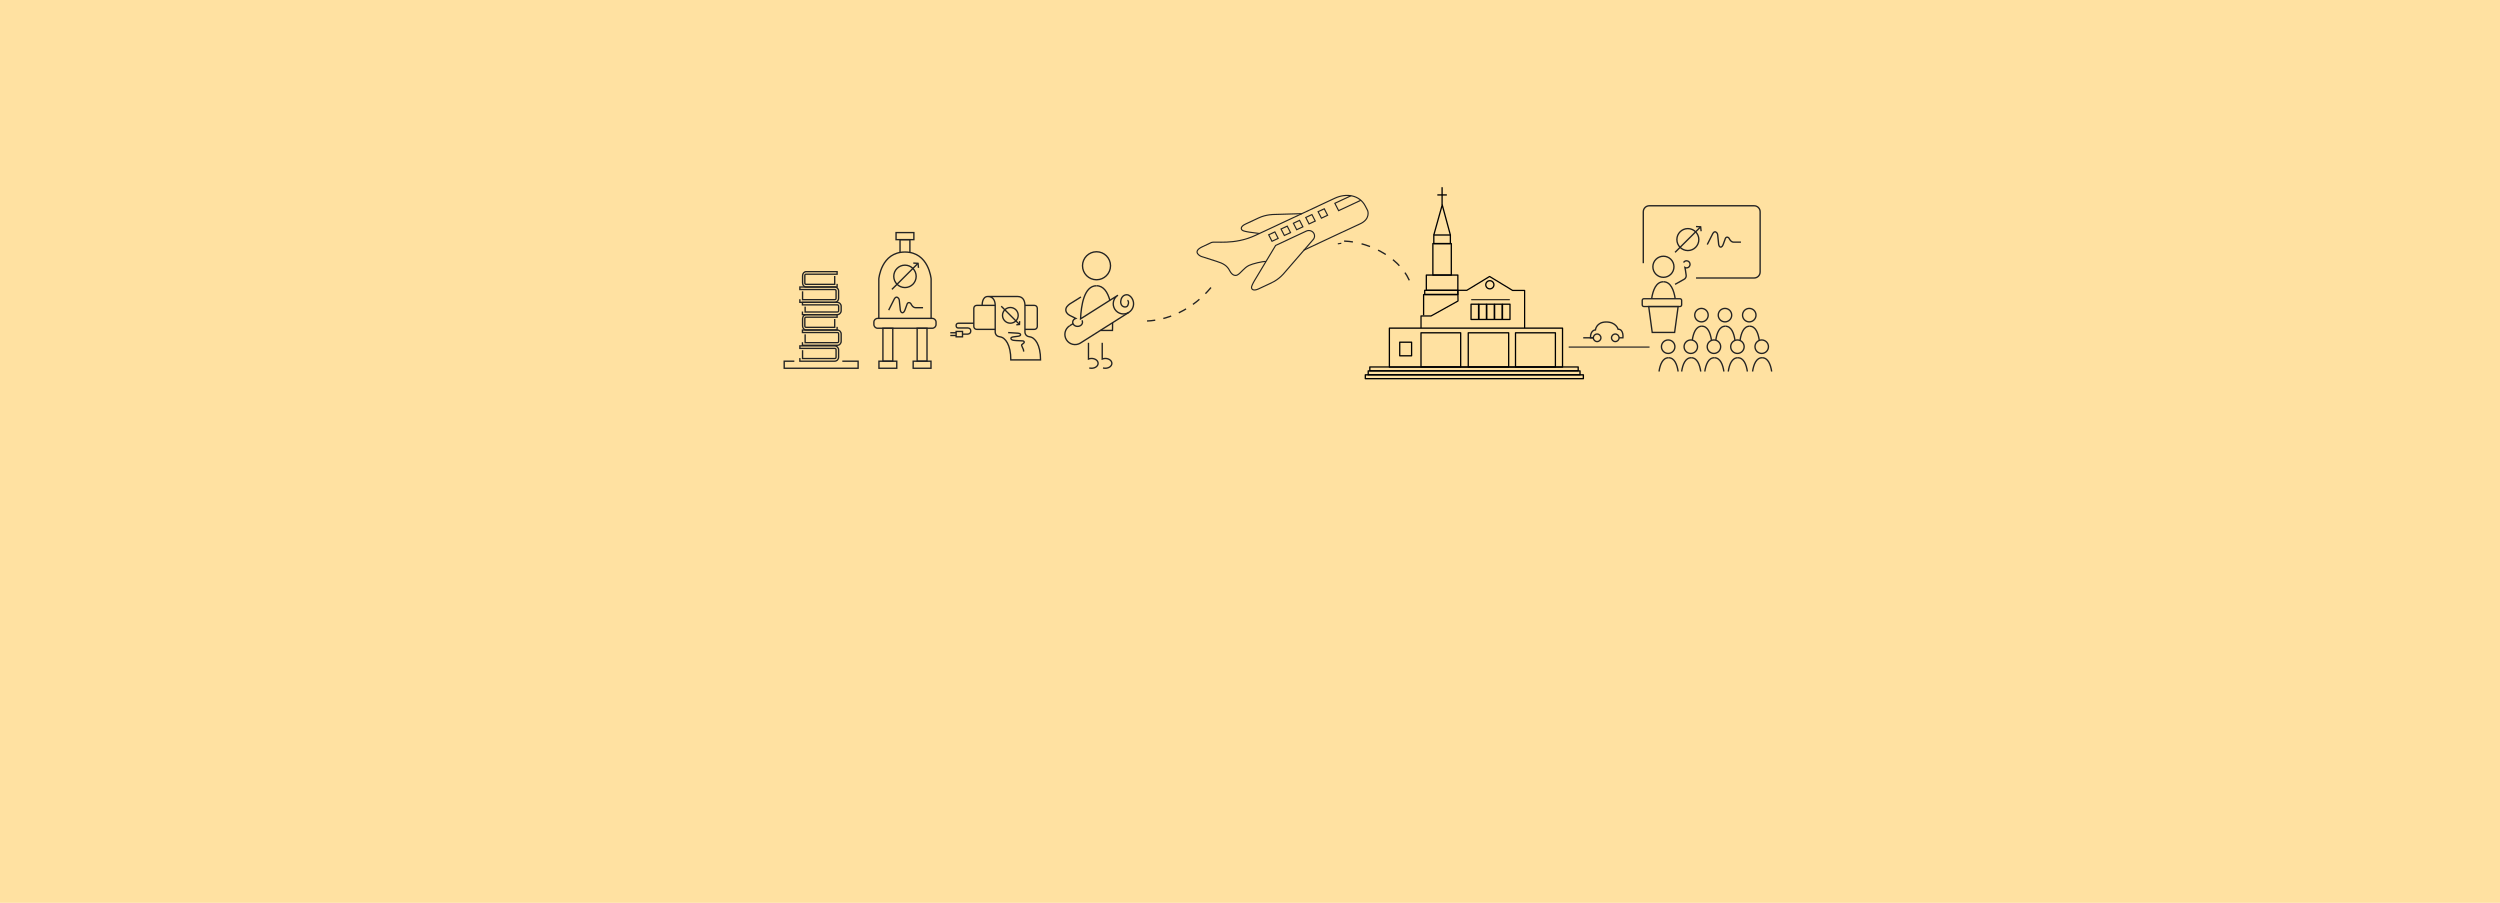
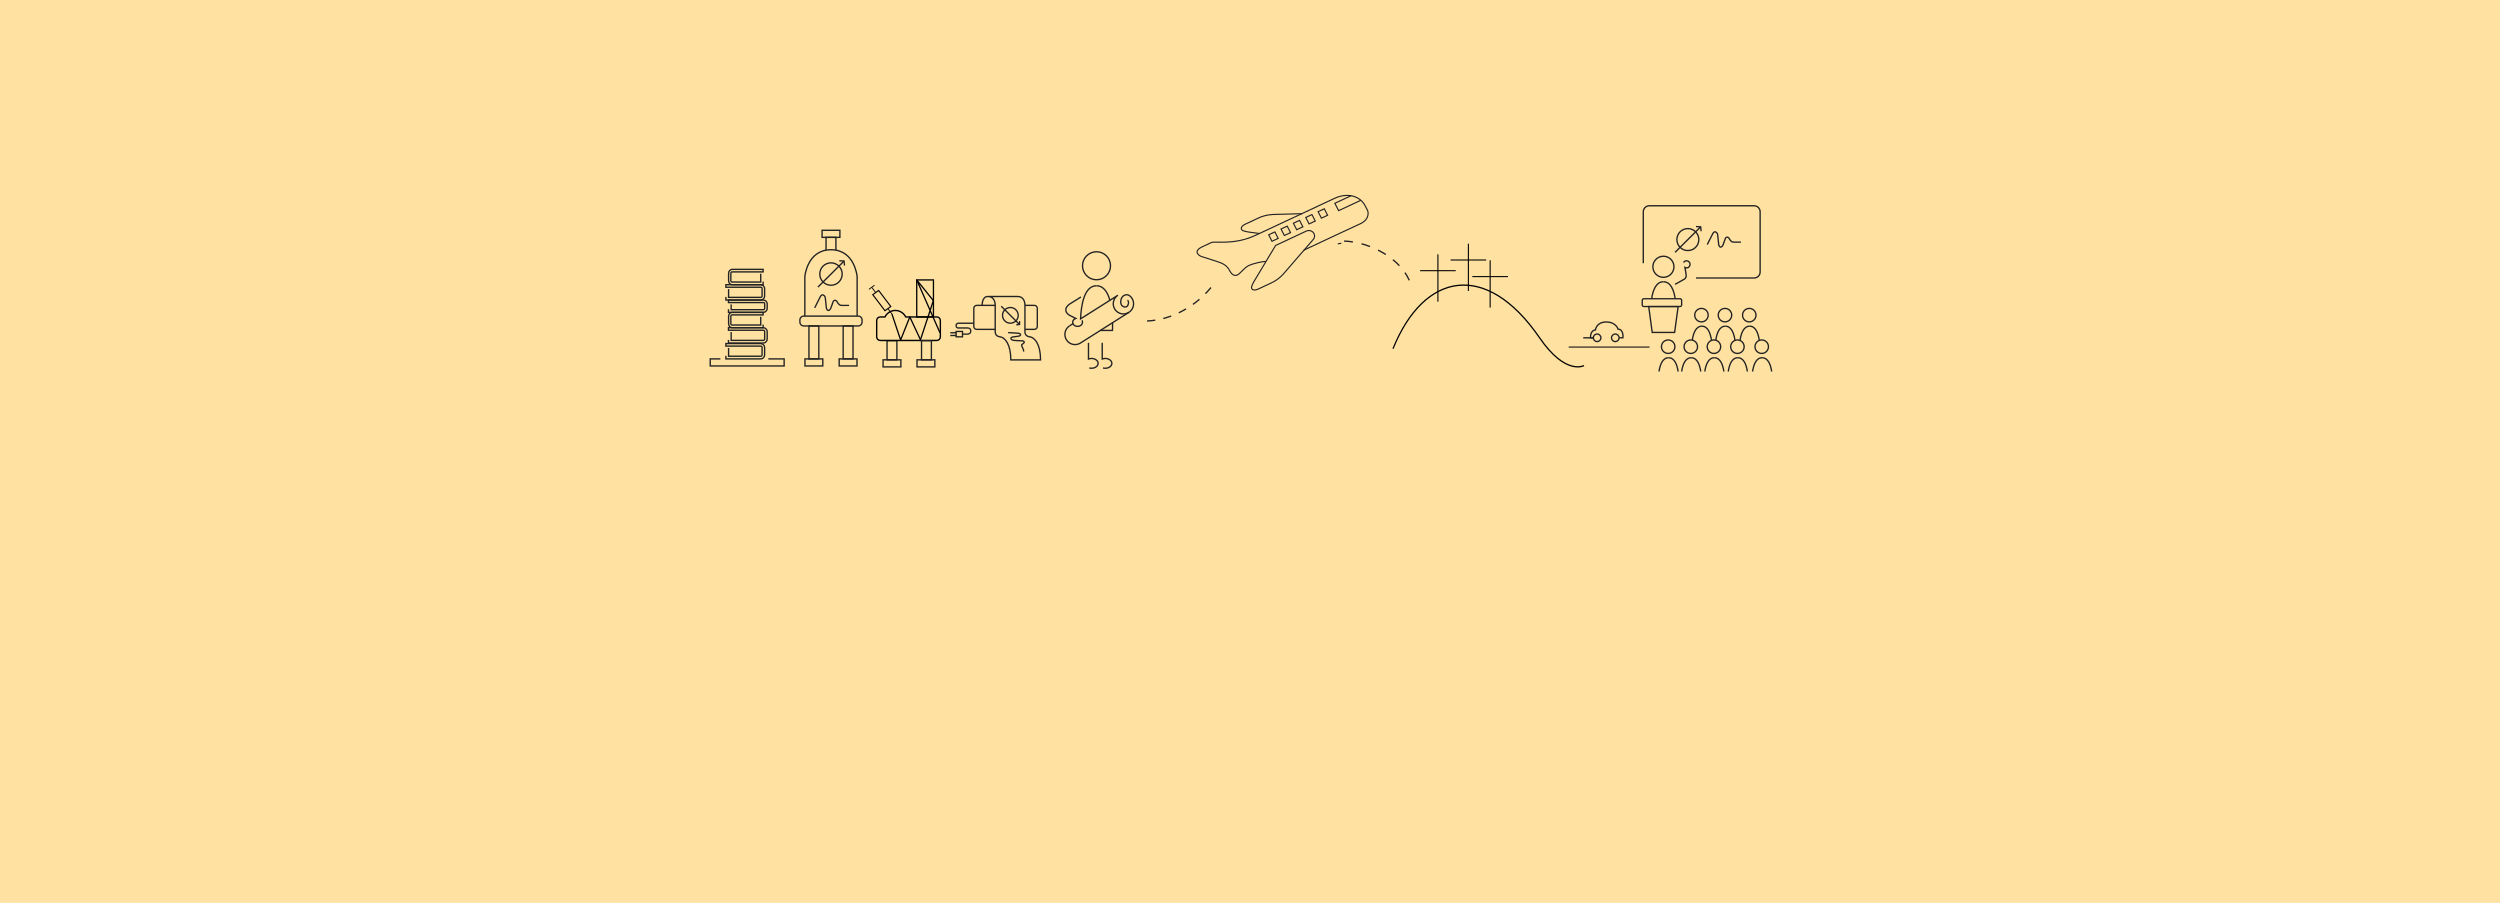
<svg xmlns="http://www.w3.org/2000/svg" width="383.47mm" height="138.485mm" viewBox="0 0 383.47 138.485" version="1.1" id="svg4487">
  <defs id="defs4481" />
  <g id="layer1" transform="translate(429.0203,5.787821)">
    <path id="path4074" style="fill:#ffc341;fill-opacity:0.49;fill-rule:nonzero;stroke:none;stroke-width:0.432" d="M -429.02,132.698 H -45.55 V -5.788 H -429.02 Z" />
-     <path d="m -286.022,44.561 h -8.376 c -0.319,0 -0.58,-0.261 -0.58,-0.58 v -0.353 c 0,-0.319 0.261,-0.58 0.58,-0.58 h 8.376 c 0.319,0 0.58,0.261 0.58,0.58 v 0.353 c 0,0.319 -0.261,0.58 -0.58,0.58 z" style="fill:none;stroke:#232323;stroke-width:0.211;stroke-linecap:butt;stroke-linejoin:miter;stroke-miterlimit:10;stroke-dasharray:none;stroke-opacity:1" id="path4076" />
-     <path d="m -294.221,43.048 v -6.051 c 0,0 0.344,-4.126 4.011,-4.126" style="fill:none;stroke:#232323;stroke-width:0.211;stroke-linecap:butt;stroke-linejoin:miter;stroke-miterlimit:10;stroke-dasharray:none;stroke-opacity:1" id="path4078" />
-     <path d="m -286.198,43.048 v -6.051 c 0,0 -0.344,-4.126 -4.011,-4.126" style="fill:none;stroke:#232323;stroke-width:0.211;stroke-linecap:butt;stroke-linejoin:miter;stroke-miterlimit:10;stroke-dasharray:none;stroke-opacity:1" id="path4080" />
-     <path d="m -288.49,36.601 c 0,0.949 -0.77,1.719 -1.719,1.719 -0.949,0 -1.719,-0.77 -1.719,-1.719 0,-0.949 0.77,-1.719 1.719,-1.719 0.949,0 1.719,0.77 1.719,1.719 z" style="fill:none;stroke:#232323;stroke-width:0.211;stroke-linecap:butt;stroke-linejoin:miter;stroke-miterlimit:10;stroke-dasharray:none;stroke-opacity:1" id="path4082" />
-     <path d="m -288.207,34.604 -4.004,3.994" style="fill:none;stroke:#232323;stroke-width:0.211;stroke-linecap:butt;stroke-linejoin:miter;stroke-miterlimit:10;stroke-dasharray:none;stroke-opacity:1" id="path4084" />
-     <path d="m -292.708,41.785 0.86,-1.708 c 0,0 0.206,-0.401 0.481,-0.252 0.275,0.149 0.287,0.436 0.287,0.436 l 0.16,1.524 c 0,0 0.046,0.332 0.264,0.39 0.218,0.057 0.367,-0.195 0.458,-0.447 l 0.332,-0.917 c 0,0 0.103,-0.218 0.309,-0.183 0.206,0.034 0.298,0.241 0.298,0.241 0,0 0.241,0.539 0.665,0.539 h 1.158" style="fill:none;stroke:#232323;stroke-width:0.211;stroke-linecap:butt;stroke-linejoin:miter;stroke-miterlimit:10;stroke-dasharray:none;stroke-opacity:1" id="path4086" />
-     <path id="path4088" style="fill:none;stroke:#232323;stroke-width:0.211;stroke-linecap:butt;stroke-linejoin:miter;stroke-miterlimit:10;stroke-dasharray:none;stroke-opacity:1" d="m -292.078,49.615 h -1.513 V 44.561 h 1.513 z" />
-     <path id="path4090" style="fill:none;stroke:#232323;stroke-width:0.211;stroke-linecap:butt;stroke-linejoin:miter;stroke-miterlimit:10;stroke-dasharray:none;stroke-opacity:1" d="m -286.829,49.615 h -1.513 V 44.561 h 1.513 z" />
-     <path id="path4092" style="fill:none;stroke:#232323;stroke-width:0.211;stroke-linecap:butt;stroke-linejoin:miter;stroke-miterlimit:10;stroke-dasharray:none;stroke-opacity:1" d="m -291.467,50.698 h -2.733 v -1.083 h 2.733 z" />
-     <path id="path4094" style="fill:none;stroke:#232323;stroke-width:0.211;stroke-linecap:butt;stroke-linejoin:miter;stroke-miterlimit:10;stroke-dasharray:none;stroke-opacity:1" d="m -286.218,50.698 h -2.733 v -1.083 h 2.733 z" />
-     <path id="path4096" style="fill:none;stroke:#232323;stroke-width:0.211;stroke-linecap:butt;stroke-linejoin:miter;stroke-miterlimit:10;stroke-dasharray:none;stroke-opacity:1" d="m -288.843,30.971 h -2.733 v -1.083 h 2.733 z" />
-     <path d="m -290.966,32.935 v -1.964 h 1.513 v 1.978" style="fill:none;stroke:#232323;stroke-width:0.211;stroke-linecap:butt;stroke-linejoin:miter;stroke-miterlimit:10;stroke-dasharray:none;stroke-opacity:1" id="path4098" />
-     <path d="m -288.933,34.564 0.725,0.04 0.074,0.691" style="fill:none;stroke:#232323;stroke-width:0.211;stroke-linecap:butt;stroke-linejoin:miter;stroke-miterlimit:10;stroke-dasharray:none;stroke-opacity:1" id="path4100" />
+     <path d="m -297.369,44.209 h -8.376 c -0.319,0 -0.58,-0.261 -0.58,-0.58 v -0.353 c 0,-0.319 0.261,-0.58 0.58,-0.58 h 8.376 c 0.319,0 0.58,0.261 0.58,0.58 v 0.353 c 0,0.319 -0.261,0.58 -0.58,0.58 z" style="fill:none;stroke:#232323;stroke-width:0.211;stroke-linecap:butt;stroke-linejoin:miter;stroke-miterlimit:10;stroke-dasharray:none;stroke-opacity:1" id="path4076" />
+     <path d="m -305.568,42.696 v -6.051 c 0,0 0.344,-4.126 4.011,-4.126" style="fill:none;stroke:#232323;stroke-width:0.211;stroke-linecap:butt;stroke-linejoin:miter;stroke-miterlimit:10;stroke-dasharray:none;stroke-opacity:1" id="path4078" />
+     <path d="m -297.546,42.696 v -6.051 c 0,0 -0.344,-4.126 -4.011,-4.126" style="fill:none;stroke:#232323;stroke-width:0.211;stroke-linecap:butt;stroke-linejoin:miter;stroke-miterlimit:10;stroke-dasharray:none;stroke-opacity:1" id="path4080" />
+     <path d="m -299.838,36.249 c 0,0.949 -0.77,1.719 -1.719,1.719 -0.949,0 -1.719,-0.77 -1.719,-1.719 0,-0.949 0.77,-1.719 1.719,-1.719 0.949,0 1.719,0.77 1.719,1.719 z" style="fill:none;stroke:#232323;stroke-width:0.211;stroke-linecap:butt;stroke-linejoin:miter;stroke-miterlimit:10;stroke-dasharray:none;stroke-opacity:1" id="path4082" />
+     <path d="m -299.555,34.252 -4.004,3.994" style="fill:none;stroke:#232323;stroke-width:0.211;stroke-linecap:butt;stroke-linejoin:miter;stroke-miterlimit:10;stroke-dasharray:none;stroke-opacity:1" id="path4084" />
+     <path d="m -304.056,41.433 0.86,-1.708 c 0,0 0.206,-0.401 0.481,-0.252 0.275,0.149 0.287,0.436 0.287,0.436 l 0.16,1.524 c 0,0 0.046,0.332 0.264,0.39 0.218,0.057 0.367,-0.195 0.458,-0.447 l 0.332,-0.917 c 0,0 0.103,-0.218 0.309,-0.183 0.206,0.034 0.298,0.241 0.298,0.241 0,0 0.241,0.539 0.665,0.539 h 1.158" style="fill:none;stroke:#232323;stroke-width:0.211;stroke-linecap:butt;stroke-linejoin:miter;stroke-miterlimit:10;stroke-dasharray:none;stroke-opacity:1" id="path4086" />
+     <path id="path4088" style="fill:none;stroke:#232323;stroke-width:0.211;stroke-linecap:butt;stroke-linejoin:miter;stroke-miterlimit:10;stroke-dasharray:none;stroke-opacity:1" d="m -303.425,49.263 h -1.513 v -5.054 h 1.513 z" />
+     <path id="path4090" style="fill:none;stroke:#232323;stroke-width:0.211;stroke-linecap:butt;stroke-linejoin:miter;stroke-miterlimit:10;stroke-dasharray:none;stroke-opacity:1" d="m -298.176,49.263 h -1.513 v -5.054 h 1.513 z" />
+     <path id="path4092" style="fill:none;stroke:#232323;stroke-width:0.211;stroke-linecap:butt;stroke-linejoin:miter;stroke-miterlimit:10;stroke-dasharray:none;stroke-opacity:1" d="m -302.815,50.346 h -2.733 v -1.083 h 2.733 z" />
+     <path id="path4094" style="fill:none;stroke:#232323;stroke-width:0.211;stroke-linecap:butt;stroke-linejoin:miter;stroke-miterlimit:10;stroke-dasharray:none;stroke-opacity:1" d="m -297.566,50.346 h -2.733 v -1.083 h 2.733 z" />
+     <path id="path4096" style="fill:none;stroke:#232323;stroke-width:0.211;stroke-linecap:butt;stroke-linejoin:miter;stroke-miterlimit:10;stroke-dasharray:none;stroke-opacity:1" d="m -300.19,30.619 h -2.733 v -1.083 h 2.733 z" />
+     <path d="m -302.314,32.583 v -1.964 h 1.513 v 1.978" style="fill:none;stroke:#232323;stroke-width:0.211;stroke-linecap:butt;stroke-linejoin:miter;stroke-miterlimit:10;stroke-dasharray:none;stroke-opacity:1" id="path4098" />
+     <path d="m -300.28,34.212 0.725,0.04 0.074,0.691" style="fill:none;stroke:#232323;stroke-width:0.211;stroke-linecap:butt;stroke-linejoin:miter;stroke-miterlimit:10;stroke-dasharray:none;stroke-opacity:1" id="path4100" />
    <path d="m -276.366,44.734 h -2.839 c -0.245,0 -0.444,-0.199 -0.444,-0.444 V 41.499 c 0,-0.245 0.199,-0.444 0.444,-0.444 h 2.839" style="fill:none;stroke:#232323;stroke-width:0.211;stroke-linecap:butt;stroke-linejoin:miter;stroke-miterlimit:10;stroke-dasharray:none;stroke-opacity:1" id="path4102" />
    <path d="m -271.805,41.054 h 1.45 c 0.245,0 0.444,0.199 0.444,0.444 v 2.791 c 0,0.245 -0.199,0.444 -0.444,0.444 h -1.45" style="fill:none;stroke:#232323;stroke-width:0.211;stroke-linecap:butt;stroke-linejoin:miter;stroke-miterlimit:10;stroke-dasharray:none;stroke-opacity:1" id="path4104" />
    <path d="m -279.649,43.793 h -2.368 c 0,0 -0.344,0 -0.344,0.346 0,0.421 0.344,0.381 0.344,0.381 h 1.401 c 0,0 0.5,-0.04 0.5,0.467 0,0.476 -0.5,0.476 -0.5,0.476 h -0.767" style="fill:none;stroke:#232323;stroke-width:0.211;stroke-linecap:butt;stroke-linejoin:miter;stroke-miterlimit:10;stroke-dasharray:none;stroke-opacity:1" id="path4106" />
    <path id="path4108" style="fill:none;stroke:#232323;stroke-width:0.211;stroke-linecap:butt;stroke-linejoin:miter;stroke-miterlimit:10;stroke-dasharray:none;stroke-opacity:1" d="m -281.383,45.876 h -0.978 V 45.051 h 0.978 z" />
    <path d="m -282.361,45.253 h -0.896" style="fill:none;stroke:#232323;stroke-width:0.211;stroke-linecap:butt;stroke-linejoin:miter;stroke-miterlimit:10;stroke-dasharray:none;stroke-opacity:1" id="path4110" />
    <path d="m -282.361,45.674 h -0.896" style="fill:none;stroke:#232323;stroke-width:0.211;stroke-linecap:butt;stroke-linejoin:miter;stroke-miterlimit:10;stroke-dasharray:none;stroke-opacity:1" id="path4112" />
    <path d="m -277.492,39.691 h 4.56 c 0.936,0 1.126,0.825 1.126,1.364 v 3.997 c 0,0 -0.079,0.73 0.729,0.825 0.809,0.095 1.665,1.205 1.665,3.537 h -4.561 c 0,-2.331 -0.856,-3.442 -1.665,-3.537 -0.809,-0.095 -0.73,-0.825 -0.73,-0.825 v -3.997 c 0,-0.539 -0.19,-1.364 -1.126,-1.364 -0.936,0 -0.872,1.364 -0.872,1.364" style="fill:none;stroke:#232323;stroke-width:0.211;stroke-linecap:butt;stroke-linejoin:miter;stroke-miterlimit:10;stroke-dasharray:none;stroke-opacity:1" id="path4114" />
    <path d="m -274.044,43.785 c -0.664,0 -1.203,-0.539 -1.203,-1.203 0,-0.664 0.539,-1.203 1.203,-1.203 0.664,0 1.203,0.539 1.203,1.203 0,0.664 -0.539,1.203 -1.203,1.203 z" style="fill:none;stroke:#232323;stroke-width:0.211;stroke-linecap:butt;stroke-linejoin:miter;stroke-miterlimit:10;stroke-dasharray:none;stroke-opacity:1" id="path4116" />
    <path d="m -272.647,43.983 -2.795,-2.802" style="fill:none;stroke:#232323;stroke-width:0.211;stroke-linecap:butt;stroke-linejoin:miter;stroke-miterlimit:10;stroke-dasharray:none;stroke-opacity:1" id="path4118" />
    <path d="m -272.619,43.476 -0.028,0.507 -0.483,0.052" style="fill:none;stroke:#232323;stroke-width:0.211;stroke-linecap:butt;stroke-linejoin:miter;stroke-miterlimit:10;stroke-dasharray:none;stroke-opacity:1" id="path4120" />
    <path d="m -274.384,45.226 1.509,0.095 c 0,0 0.355,0.016 0.394,0.198 0.04,0.182 -0.214,0.246 -0.361,0.27 l -0.781,0.103 c 0,0 -0.52,0.069 -0.266,0.381 0.123,0.151 0.527,0.159 0.686,0.174 0.159,0.016 1.102,0.056 1.102,0.056 0,0 0.341,0.103 0.103,0.341 -0.238,0.238 -0.436,0.182 -0.238,0.555 0.198,0.373 0.23,0.515 0.23,0.746" style="fill:none;stroke:#232323;stroke-width:0.211;stroke-linecap:butt;stroke-linejoin:miter;stroke-miterlimit:10;stroke-dasharray:none;stroke-opacity:1" id="path4122" />
    <path d="m -258.68,34.976 c 0,1.187 -0.962,2.148 -2.148,2.148 -1.187,0 -2.148,-0.962 -2.148,-2.148 0,-1.187 0.962,-2.148 2.148,-2.148 1.187,0 2.148,0.962 2.148,2.148 z" style="fill:none;stroke:#232323;stroke-width:0.211;stroke-linecap:butt;stroke-linejoin:miter;stroke-miterlimit:10;stroke-dasharray:none;stroke-opacity:1" id="path4124" />
    <path d="m -256.091,40.279 c 0.173,0.061 0.267,0.379 0.05,0.804 -0.216,0.425 -1.169,0.255 -1.069,-0.681 0.1,-0.935 0.85,-1.086 1.198,-0.92 0.348,0.166 0.528,0.493 0.528,0.493 0.461,0.728 0.244,1.691 -0.484,2.152 -0.728,0.461 -1.692,0.244 -2.152,-0.484 -0.461,-0.728 -0.244,-1.692 0.484,-2.152 l -5.51,3.487 -0.231,0.147 c 0.089,-2.031 0.54,-5.081 2.448,-5.081" style="fill:none;stroke:#232323;stroke-width:0.211;stroke-linecap:butt;stroke-linejoin:miter;stroke-miterlimit:10;stroke-dasharray:none;stroke-opacity:1" id="path4126" />
    <path d="m -264.956,44.188 0.549,-0.347" style="fill:none;stroke:#232323;stroke-width:0.211;stroke-linecap:butt;stroke-linejoin:miter;stroke-miterlimit:10;stroke-dasharray:none;stroke-opacity:1" id="path4128" />
    <path d="m -264.955,44.19 c -0.728,0.461 -0.944,1.424 -0.484,2.152 0.461,0.728 1.424,0.944 2.152,0.484 l 7.419,-4.699" style="fill:none;stroke:#232323;stroke-width:0.211;stroke-linecap:butt;stroke-linejoin:miter;stroke-miterlimit:10;stroke-dasharray:none;stroke-opacity:1" id="path4130" />
    <path d="m -262.062,46.795 v 1.803 l -1.6e-4,0.684 c 0.141,-0.056 0.302,-0.088 0.473,-0.088 0.555,0 1.005,0.337 1.005,0.752 0,0.415 -0.45,0.752 -1.005,0.752 -0.124,0 -0.242,-0.017 -0.351,-0.047" style="fill:none;stroke:#232323;stroke-width:0.211;stroke-linecap:butt;stroke-linejoin:miter;stroke-miterlimit:10;stroke-dasharray:none;stroke-opacity:1" id="path4132" />
    <path d="m -258.779,40.278 c -0.343,-1.235 -0.958,-2.234 -2.049,-2.234" style="fill:none;stroke:#232323;stroke-width:0.211;stroke-linecap:butt;stroke-linejoin:miter;stroke-miterlimit:10;stroke-dasharray:none;stroke-opacity:1" id="path4134" />
    <path d="m -260.241,44.897 h 1.859 c 0,0 0.029,-0.482 0.018,-1.19" style="fill:none;stroke:#232323;stroke-width:0.211;stroke-linecap:butt;stroke-linejoin:miter;stroke-miterlimit:10;stroke-dasharray:none;stroke-opacity:1" id="path4136" />
    <path d="m -263.212,39.762 -1.63,1.018 c 0,0 -0.587,0.344 -0.677,0.794 -0.09,0.449 0.18,0.794 0.584,1.018 l 0.856,0.426 0.065,0.032 c -0.275,0.095 -0.469,0.323 -0.469,0.589 0,0.352 0.337,0.636 0.752,0.636 0.416,0 0.752,-0.285 0.752,-0.636 0,-0.106 -0.03,-0.205 -0.084,-0.293" style="fill:none;stroke:#232323;stroke-width:0.211;stroke-linecap:butt;stroke-linejoin:miter;stroke-miterlimit:10;stroke-dasharray:none;stroke-opacity:1" id="path4138" />
    <path d="m -234.834,34.323 c -0.536,-0.034 -2.05,0.343 -2.585,0.593 -0.789,0.369 -1.273,1.192 -1.787,1.466 -0.3,0.16 -0.798,0.126 -1.196,-0.65 -0.398,-0.776 -0.972,-1.112 -2.032,-1.44 -1.06,-0.329 -2.339,-0.747 -2.339,-0.747 0,0 -1.554,-0.675 0.209,-1.499 0.905,-0.423 1.346,-0.629 1.346,-0.629 0.534,-0.25 3.474,0.436 6.769,-1.105 0,0 10.441,-4.883 12.158,-5.686 1.717,-0.803 3.795,-0.565 4.703,1.208 l 0.355,0.692 c 0,0 0.495,1.318 -1.264,2.069 -0.581,0.248 -4.427,2.07 -8.533,3.99" style="fill:none;stroke:#232323;stroke-width:0.177;stroke-linecap:butt;stroke-linejoin:miter;stroke-miterlimit:10;stroke-dasharray:none;stroke-opacity:1" id="path4140" />
    <path d="m -233.959,37.583 c 0,0 -1.81,0.846 -2.019,0.944 -0.82,0.384 -1.174,0.041 -1.051,-0.379 0.088,-0.301 0.414,-0.862 0.414,-0.862 l 3.26,-5.426 4.71,-2.203 c 0.434,-0.203 0.963,-0.03 1.175,0.385 0.144,0.281 0.107,0.604 -0.067,0.846 l -4.527,5.232 c 0,0 -0.721,0.914 -1.896,1.464 z" style="fill:none;stroke:#232323;stroke-width:0.177;stroke-linecap:butt;stroke-linejoin:miter;stroke-miterlimit:10;stroke-dasharray:none;stroke-opacity:1" id="path4142" />
    <path d="m -229.333,26.985 -4.26,0.124 c 0,0 -1.198,-0.017 -2.373,0.533 0,0 -1.81,0.846 -2.018,0.944 -0.821,0.384 -0.754,0.861 -0.331,1.025 0.303,0.118 0.967,0.216 0.967,0.216 l 1.504,0.201" style="fill:none;stroke:#232323;stroke-width:0.177;stroke-linecap:butt;stroke-linejoin:miter;stroke-miterlimit:10;stroke-dasharray:none;stroke-opacity:1" id="path4144" />
    <path d="m -221.757,24.22 -2.513,1.175 0.579,1.13 3.409,-1.594" style="fill:none;stroke:#232323;stroke-width:0.177;stroke-linecap:butt;stroke-linejoin:miter;stroke-miterlimit:10;stroke-dasharray:none;stroke-opacity:1" id="path4146" />
    <path d="m -226.331,27.675 0.948,-0.443 -0.509,-0.993 -0.948,0.443 z" style="fill:none;stroke:#232323;stroke-width:0.177;stroke-linecap:butt;stroke-linejoin:miter;stroke-miterlimit:10;stroke-dasharray:none;stroke-opacity:1" id="path4148" />
    <path d="m -228.226,28.561 0.948,-0.443 -0.509,-0.993 -0.947,0.443 z" style="fill:none;stroke:#232323;stroke-width:0.177;stroke-linecap:butt;stroke-linejoin:miter;stroke-miterlimit:10;stroke-dasharray:none;stroke-opacity:1" id="path4150" />
    <path d="m -230.121,29.448 0.948,-0.443 -0.509,-0.993 -0.947,0.443 z" style="fill:none;stroke:#232323;stroke-width:0.177;stroke-linecap:butt;stroke-linejoin:miter;stroke-miterlimit:10;stroke-dasharray:none;stroke-opacity:1" id="path4152" />
    <path d="m -232.016,30.334 0.948,-0.443 -0.509,-0.993 -0.947,0.443 z" style="fill:none;stroke:#232323;stroke-width:0.177;stroke-linecap:butt;stroke-linejoin:miter;stroke-miterlimit:10;stroke-dasharray:none;stroke-opacity:1" id="path4154" />
    <path d="m -233.911,31.22 0.948,-0.443 -0.509,-0.993 -0.947,0.443 z" style="fill:none;stroke:#232323;stroke-width:0.177;stroke-linecap:butt;stroke-linejoin:miter;stroke-miterlimit:10;stroke-dasharray:none;stroke-opacity:1" id="path4156" />
    <path d="m -176.96,34.58 v -7.883 c 0,-0.508 0.412,-0.921 0.921,-0.921 h 16.081 c 0.509,0 0.921,0.412 0.921,0.921 v 9.236 c 0,0.508 -0.412,0.921 -0.921,0.921 h -8.914" style="fill:none;stroke:#232323;stroke-width:0.211;stroke-linecap:butt;stroke-linejoin:miter;stroke-miterlimit:10;stroke-dasharray:none;stroke-opacity:1" id="path4158" />
    <path d="m -167.146,31.722 0.842,-1.673 c 0,0 0.202,-0.393 0.472,-0.247 0.27,0.146 0.281,0.427 0.281,0.427 l 0.157,1.494 c 0,0 0.045,0.326 0.258,0.382 0.213,0.056 0.359,-0.191 0.449,-0.438 l 0.326,-0.898 c 0,0 0.101,-0.213 0.303,-0.18 0.202,0.034 0.292,0.236 0.292,0.236 0,0 0.236,0.528 0.651,0.528 h 1.134" style="fill:none;stroke:#232323;stroke-width:0.211;stroke-linecap:butt;stroke-linejoin:miter;stroke-miterlimit:10;stroke-dasharray:none;stroke-opacity:1" id="path4160" />
    <path d="m -168.439,30.96 c 0,0.93 -0.754,1.684 -1.684,1.684 -0.93,0 -1.684,-0.754 -1.684,-1.684 0,-0.93 0.754,-1.684 1.684,-1.684 0.93,0 1.684,0.754 1.684,1.684 z" style="fill:none;stroke:#232323;stroke-width:0.211;stroke-linecap:butt;stroke-linejoin:miter;stroke-miterlimit:10;stroke-dasharray:none;stroke-opacity:1" id="path4162" />
    <path d="m -168.162,29.004 -3.924,3.914" style="fill:none;stroke:#232323;stroke-width:0.211;stroke-linecap:butt;stroke-linejoin:miter;stroke-miterlimit:10;stroke-dasharray:none;stroke-opacity:1" id="path4164" />
    <path d="m -168.873,28.964 0.711,0.039 0.073,0.677" style="fill:none;stroke:#232323;stroke-width:0.211;stroke-linecap:butt;stroke-linejoin:miter;stroke-miterlimit:10;stroke-dasharray:none;stroke-opacity:1" id="path4166" />
    <path d="m -172.255,35.132 c 0,0.893 -0.724,1.617 -1.617,1.617 -0.893,0 -1.617,-0.724 -1.617,-1.617 0,-0.893 0.724,-1.617 1.617,-1.617 0.893,0 1.617,0.724 1.617,1.617 z" style="fill:none;stroke:#232323;stroke-width:0.211;stroke-linecap:butt;stroke-linejoin:miter;stroke-miterlimit:10;stroke-dasharray:none;stroke-opacity:1" id="path4168" />
    <path d="m -172.064,40.034 c -0.2,-1.312 -0.682,-2.602 -1.808,-2.602" style="fill:none;stroke:#232323;stroke-width:0.211;stroke-linecap:butt;stroke-linejoin:miter;stroke-miterlimit:10;stroke-dasharray:none;stroke-opacity:1" id="path4170" />
    <path d="m -173.872,37.432 c -1.125,0 -1.608,1.29 -1.808,2.602" style="fill:none;stroke:#232323;stroke-width:0.211;stroke-linecap:butt;stroke-linejoin:miter;stroke-miterlimit:10;stroke-dasharray:none;stroke-opacity:1" id="path4172" />
    <path d="m -171.333,41.23 h -5.533 c -0.142,0 -0.257,-0.115 -0.257,-0.257 v -0.682 c 0,-0.142 0.115,-0.257 0.257,-0.257 h 5.533 c 0.142,0 0.257,0.115 0.257,0.257 v 0.682 c 0,0.142 -0.115,0.257 -0.257,0.257 z" style="fill:none;stroke:#232323;stroke-width:0.211;stroke-linecap:butt;stroke-linejoin:miter;stroke-miterlimit:10;stroke-dasharray:none;stroke-opacity:1" id="path4174" />
    <path d="m -172.154,45.205 h -3.436 l -0.539,-3.975 h 4.514 z" style="fill:none;stroke:#232323;stroke-width:0.211;stroke-linecap:butt;stroke-linejoin:miter;stroke-miterlimit:10;stroke-dasharray:none;stroke-opacity:1" id="path4176" />
    <path d="m -172.086,37.827 1.258,-0.702 c 0,0 0.493,-0.175 0.446,-0.683 -0.046,-0.507 -0.189,-1.199 -0.189,-1.199 0.075,0.04 0.16,0.063 0.25,0.063 0.296,0 0.536,-0.244 0.536,-0.546 0,-0.302 -0.24,-0.546 -0.536,-0.546 -0.196,0 -0.368,0.107 -0.461,0.267" style="fill:none;stroke:#232323;stroke-width:0.211;stroke-linecap:butt;stroke-linejoin:miter;stroke-miterlimit:10;stroke-dasharray:none;stroke-opacity:1" id="path4178" />
    <path d="m -172.109,47.391 c 0,0.571 -0.463,1.033 -1.033,1.033 -0.57,0 -1.033,-0.462 -1.033,-1.033 0,-0.571 0.463,-1.033 1.033,-1.033 0.571,0 1.033,0.463 1.033,1.033 z" style="fill:none;stroke:#232323;stroke-width:0.211;stroke-linecap:butt;stroke-linejoin:miter;stroke-miterlimit:10;stroke-dasharray:none;stroke-opacity:1" id="path4180" />
    <path d="m -171.615,51.198 c -0.162,-1.064 -0.553,-2.11 -1.466,-2.11" style="fill:none;stroke:#232323;stroke-width:0.211;stroke-linecap:butt;stroke-linejoin:miter;stroke-miterlimit:10;stroke-dasharray:none;stroke-opacity:1" id="path4182" />
    <path d="m -173.08,49.088 c -0.912,0 -1.304,1.046 -1.466,2.11" style="fill:none;stroke:#232323;stroke-width:0.211;stroke-linecap:butt;stroke-linejoin:miter;stroke-miterlimit:10;stroke-dasharray:none;stroke-opacity:1" id="path4184" />
    <path d="m -168.638,47.391 c 0,0.571 -0.463,1.033 -1.033,1.033 -0.57,0 -1.033,-0.462 -1.033,-1.033 0,-0.571 0.463,-1.033 1.033,-1.033 0.571,0 1.033,0.463 1.033,1.033 z" style="fill:none;stroke:#232323;stroke-width:0.211;stroke-linecap:butt;stroke-linejoin:miter;stroke-miterlimit:10;stroke-dasharray:none;stroke-opacity:1" id="path4186" />
    <path d="m -168.144,51.198 c -0.162,-1.064 -0.553,-2.11 -1.466,-2.11" style="fill:none;stroke:#232323;stroke-width:0.211;stroke-linecap:butt;stroke-linejoin:miter;stroke-miterlimit:10;stroke-dasharray:none;stroke-opacity:1" id="path4188" />
    <path d="m -169.61,49.088 c -0.912,0 -1.304,1.046 -1.466,2.11" style="fill:none;stroke:#232323;stroke-width:0.211;stroke-linecap:butt;stroke-linejoin:miter;stroke-miterlimit:10;stroke-dasharray:none;stroke-opacity:1" id="path4190" />
    <path d="m -165.09,47.391 c 0,0.571 -0.463,1.033 -1.033,1.033 -0.57,0 -1.033,-0.462 -1.033,-1.033 0,-0.571 0.463,-1.033 1.033,-1.033 0.571,0 1.033,0.463 1.033,1.033 z" style="fill:none;stroke:#232323;stroke-width:0.211;stroke-linecap:butt;stroke-linejoin:miter;stroke-miterlimit:10;stroke-dasharray:none;stroke-opacity:1" id="path4192" />
    <path d="m -164.596,51.198 c -0.162,-1.064 -0.553,-2.11 -1.466,-2.11" style="fill:none;stroke:#232323;stroke-width:0.211;stroke-linecap:butt;stroke-linejoin:miter;stroke-miterlimit:10;stroke-dasharray:none;stroke-opacity:1" id="path4194" />
    <path d="m -166.061,49.088 c -0.912,0 -1.304,1.046 -1.466,2.11" style="fill:none;stroke:#232323;stroke-width:0.211;stroke-linecap:butt;stroke-linejoin:miter;stroke-miterlimit:10;stroke-dasharray:none;stroke-opacity:1" id="path4196" />
    <path d="m -161.488,47.391 c 0,0.571 -0.463,1.033 -1.033,1.033 -0.57,0 -1.033,-0.462 -1.033,-1.033 0,-0.571 0.463,-1.033 1.033,-1.033 0.571,0 1.033,0.463 1.033,1.033 z" style="fill:none;stroke:#232323;stroke-width:0.211;stroke-linecap:butt;stroke-linejoin:miter;stroke-miterlimit:10;stroke-dasharray:none;stroke-opacity:1" id="path4198" />
    <path d="m -160.994,51.198 c -0.162,-1.064 -0.553,-2.11 -1.466,-2.11" style="fill:none;stroke:#232323;stroke-width:0.211;stroke-linecap:butt;stroke-linejoin:miter;stroke-miterlimit:10;stroke-dasharray:none;stroke-opacity:1" id="path4200" />
    <path d="m -162.46,49.088 c -0.912,0 -1.304,1.046 -1.466,2.11" style="fill:none;stroke:#232323;stroke-width:0.211;stroke-linecap:butt;stroke-linejoin:miter;stroke-miterlimit:10;stroke-dasharray:none;stroke-opacity:1" id="path4202" />
    <path d="m -167.003,42.551 c 0,0.57 -0.463,1.033 -1.033,1.033 -0.57,0 -1.033,-0.463 -1.033,-1.033 0,-0.571 0.463,-1.033 1.033,-1.033 0.571,0 1.033,0.462 1.033,1.033 z" style="fill:none;stroke:#232323;stroke-width:0.211;stroke-linecap:butt;stroke-linejoin:miter;stroke-miterlimit:10;stroke-dasharray:none;stroke-opacity:1" id="path4204" />
    <path d="m -166.508,46.358 c -0.162,-1.064 -0.553,-2.11 -1.466,-2.11" style="fill:none;stroke:#232323;stroke-width:0.211;stroke-linecap:butt;stroke-linejoin:miter;stroke-miterlimit:10;stroke-dasharray:none;stroke-opacity:1" id="path4206" />
    <path d="m -167.974,44.248 c -0.912,0 -1.304,1.046 -1.466,2.11" style="fill:none;stroke:#232323;stroke-width:0.211;stroke-linecap:butt;stroke-linejoin:miter;stroke-miterlimit:10;stroke-dasharray:none;stroke-opacity:1" id="path4208" />
    <path d="m -163.398,42.551 c 0,0.57 -0.463,1.033 -1.033,1.033 -0.57,0 -1.033,-0.463 -1.033,-1.033 0,-0.571 0.463,-1.033 1.033,-1.033 0.571,0 1.033,0.462 1.033,1.033 z" style="fill:none;stroke:#232323;stroke-width:0.211;stroke-linecap:butt;stroke-linejoin:miter;stroke-miterlimit:10;stroke-dasharray:none;stroke-opacity:1" id="path4210" />
    <path d="m -162.904,46.358 c -0.162,-1.064 -0.553,-2.11 -1.466,-2.11" style="fill:none;stroke:#232323;stroke-width:0.211;stroke-linecap:butt;stroke-linejoin:miter;stroke-miterlimit:10;stroke-dasharray:none;stroke-opacity:1" id="path4212" />
    <path d="m -164.369,44.248 c -0.912,0 -1.304,1.046 -1.466,2.11" style="fill:none;stroke:#232323;stroke-width:0.211;stroke-linecap:butt;stroke-linejoin:miter;stroke-miterlimit:10;stroke-dasharray:none;stroke-opacity:1" id="path4214" />
    <path d="m -157.76,47.391 c 0,0.571 -0.462,1.033 -1.033,1.033 -0.57,0 -1.033,-0.462 -1.033,-1.033 0,-0.571 0.462,-1.033 1.033,-1.033 0.571,0 1.033,0.463 1.033,1.033 z" style="fill:none;stroke:#232323;stroke-width:0.211;stroke-linecap:butt;stroke-linejoin:miter;stroke-miterlimit:10;stroke-dasharray:none;stroke-opacity:1" id="path4216" />
    <path d="m -157.266,51.198 c -0.162,-1.064 -0.553,-2.11 -1.466,-2.11" style="fill:none;stroke:#232323;stroke-width:0.211;stroke-linecap:butt;stroke-linejoin:miter;stroke-miterlimit:10;stroke-dasharray:none;stroke-opacity:1" id="path4218" />
    <path d="m -158.732,49.088 c -0.912,0 -1.304,1.046 -1.466,2.11" style="fill:none;stroke:#232323;stroke-width:0.211;stroke-linecap:butt;stroke-linejoin:miter;stroke-miterlimit:10;stroke-dasharray:none;stroke-opacity:1" id="path4220" />
    <path d="m -159.67,42.551 c 0,0.57 -0.463,1.033 -1.033,1.033 -0.57,0 -1.033,-0.463 -1.033,-1.033 0,-0.571 0.463,-1.033 1.033,-1.033 0.571,0 1.033,0.462 1.033,1.033 z" style="fill:none;stroke:#232323;stroke-width:0.211;stroke-linecap:butt;stroke-linejoin:miter;stroke-miterlimit:10;stroke-dasharray:none;stroke-opacity:1" id="path4222" />
    <path d="m -159.176,46.358 c -0.162,-1.064 -0.553,-2.11 -1.466,-2.11" style="fill:none;stroke:#232323;stroke-width:0.211;stroke-linecap:butt;stroke-linejoin:miter;stroke-miterlimit:10;stroke-dasharray:none;stroke-opacity:1" id="path4224" />
    <path d="m -160.641,44.248 c -0.912,0 -1.304,1.046 -1.466,2.11" style="fill:none;stroke:#232323;stroke-width:0.211;stroke-linecap:butt;stroke-linejoin:miter;stroke-miterlimit:10;stroke-dasharray:none;stroke-opacity:1" id="path4226" />
    <path d="m -223.816,31.613 c 0.175,-0.034 0.354,-0.062 0.536,-0.083" style="fill:none;stroke:#232323;stroke-width:0.177;stroke-linecap:butt;stroke-linejoin:miter;stroke-miterlimit:10;stroke-dasharray:none;stroke-opacity:1" id="path4228" />
    <path d="m -222.85,31.192 c 4.137,0.128 9.019,2.84 10.24,6.657" style="fill:none;stroke:#232323;stroke-width:0.211;stroke-linecap:butt;stroke-linejoin:miter;stroke-miterlimit:10;stroke-dasharray:1.358, 1.358;stroke-dashoffset:0;stroke-opacity:1" id="path4230" />
    <path d="m -243.273,38.317 c -2.671,3.246 -6.71,5.279 -10.701,5.141" style="fill:none;stroke:#232323;stroke-width:0.211;stroke-linecap:butt;stroke-linejoin:miter;stroke-miterlimit:10;stroke-dasharray:1.265;stroke-dashoffset:0;stroke-opacity:1" id="path4232" />
    <path d="m -188.4,47.45 h 12.399" style="fill:none;stroke:#232323;stroke-width:0.181;stroke-linecap:butt;stroke-linejoin:miter;stroke-miterlimit:10;stroke-dasharray:none;stroke-opacity:1" id="path4234" />
    <path d="m -183.459,46.027 c 0,0.32 -0.26,0.58 -0.58,0.58 -0.32,0 -0.58,-0.26 -0.58,-0.58 0,-0.32 0.26,-0.58 0.58,-0.58 0.32,0 0.58,0.26 0.58,0.58 z" style="fill:none;stroke:#232323;stroke-width:0.211;stroke-linecap:butt;stroke-linejoin:miter;stroke-miterlimit:10;stroke-dasharray:none;stroke-opacity:1" id="path4236" />
    <path d="m -180.674,46.027 c 0,0.32 -0.26,0.58 -0.58,0.58 -0.32,0 -0.58,-0.26 -0.58,-0.58 0,-0.32 0.26,-0.58 0.58,-0.58 0.32,0 0.58,0.26 0.58,0.58 z" style="fill:none;stroke:#232323;stroke-width:0.211;stroke-linecap:butt;stroke-linejoin:miter;stroke-miterlimit:10;stroke-dasharray:none;stroke-opacity:1" id="path4238" />
    <path d="m -186.172,46.027 h 1.625" style="fill:none;stroke:#232323;stroke-width:0.211;stroke-linecap:butt;stroke-linejoin:miter;stroke-miterlimit:10;stroke-dasharray:none;stroke-opacity:1" id="path4240" />
    <path d="m -180.674,46.027 h 0.59 c 0,0 0.158,-1.318 -0.738,-1.318 0,0 -0.3,-1.107 -1.824,-1.107 -1.524,0 -1.656,1.213 -1.656,1.213 0,0 -0.765,0 -0.765,1.213 h 0.448" style="fill:none;stroke:#232323;stroke-width:0.211;stroke-linecap:butt;stroke-linejoin:miter;stroke-miterlimit:10;stroke-dasharray:none;stroke-opacity:1" id="path4242" />
-     <path d="m -306.33,49.14 v 0.475 h 5.327 c 0.339,0 0.613,-0.275 0.613,-0.613 v -1.125 c 0,-0.339 -0.275,-0.613 -0.613,-0.613 h -5.327 v 0.389 h 5.36 c 0.106,0 0.192,0.086 0.192,0.192 v 1.171 c 0,0.106 -0.086,0.192 -0.192,0.192 h -4.947 v -1.279" style="fill:none;stroke:#232323;stroke-width:0.211;stroke-linecap:butt;stroke-linejoin:miter;stroke-miterlimit:10;stroke-dasharray:none;stroke-opacity:1" id="path4244" />
-     <path d="m -305.935,46.705 v 0.475 h 5.327 c 0.339,0 0.613,-0.275 0.613,-0.613 v -1.125 c 0,-0.339 -0.275,-0.613 -0.613,-0.613 h -5.327 v 0.389 h 5.36 c 0.106,0 0.192,0.086 0.192,0.192 v 1.171 c 0,0.106 -0.086,0.192 -0.192,0.192 h -4.947 v -1.279" style="fill:none;stroke:#232323;stroke-width:0.211;stroke-linecap:butt;stroke-linejoin:miter;stroke-miterlimit:10;stroke-dasharray:none;stroke-opacity:1" id="path4246" />
-     <path d="m -300.618,44.354 v 0.475 h -4.75 c -0.302,0 -0.547,-0.275 -0.547,-0.613 v -1.125 c 0,-0.339 0.245,-0.613 0.547,-0.613 h 4.75 v 0.389 h -4.78 c -0.095,0 -0.171,0.086 -0.171,0.192 v 1.171 c 0,0.106 0.077,0.192 0.171,0.192 h 4.411 v -1.279" style="fill:none;stroke:#232323;stroke-width:0.211;stroke-linecap:butt;stroke-linejoin:miter;stroke-miterlimit:10;stroke-dasharray:none;stroke-opacity:1" id="path4248" />
-     <path d="m -305.935,42.003 v 0.475 h 5.327 c 0.339,0 0.613,-0.275 0.613,-0.613 V 41.198 c 0,-0.339 -0.275,-0.613 -0.613,-0.613 h -5.327 v 0.389 h 5.36 c 0.106,0 0.192,0.086 0.192,0.192 v 0.712 c 0,0.106 -0.086,0.192 -0.192,0.192 h -4.947 v -0.818" style="fill:none;stroke:#232323;stroke-width:0.211;stroke-linecap:butt;stroke-linejoin:miter;stroke-miterlimit:10;stroke-dasharray:none;stroke-opacity:1" id="path4250" />
-     <path d="m -306.33,40.11 v 0.475 h 5.327 c 0.339,0 0.613,-0.275 0.613,-0.613 v -1.125 c 0,-0.339 -0.275,-0.613 -0.613,-0.613 h -5.327 v 0.389 h 5.36 c 0.106,0 0.192,0.086 0.192,0.192 v 1.171 c 0,0.106 -0.086,0.192 -0.192,0.192 h -4.947 v -1.279" style="fill:none;stroke:#232323;stroke-width:0.211;stroke-linecap:butt;stroke-linejoin:miter;stroke-miterlimit:10;stroke-dasharray:none;stroke-opacity:1" id="path4252" />
-     <path d="M -300.618,37.759 V 38.234 h -4.75 c -0.302,0 -0.547,-0.275 -0.547,-0.613 v -1.125 c 0,-0.339 0.245,-0.613 0.547,-0.613 h 4.75 v 0.389 h -4.78 c -0.095,0 -0.171,0.086 -0.171,0.192 v 1.171 c 0,0.106 0.077,0.192 0.171,0.192 h 4.411 v -1.279" style="fill:none;stroke:#232323;stroke-width:0.211;stroke-linecap:butt;stroke-linejoin:miter;stroke-miterlimit:10;stroke-dasharray:none;stroke-opacity:1" id="path4254" />
-     <path d="m -307.176,49.615 h -1.558 v 1.083 h 11.338 v -1.083 h -2.425" style="fill:none;stroke:#232323;stroke-width:0.211;stroke-linecap:butt;stroke-linejoin:miter;stroke-miterlimit:10;stroke-dasharray:none;stroke-opacity:1" id="path4256" />
-     <g style="stroke-width:1.199;stroke-miterlimit:10;stroke-dasharray:none" transform="matrix(0.166627,0,0,-0.1703115,-396.4106,173.9326)" id="g4328">
+     <path d="m -317.678,48.788 v 0.475 h 5.327 c 0.339,0 0.613,-0.275 0.613,-0.613 v -1.125 c 0,-0.339 -0.275,-0.613 -0.613,-0.613 h -5.327 v 0.389 h 5.36 c 0.106,0 0.192,0.086 0.192,0.192 v 1.171 c 0,0.106 -0.086,0.192 -0.192,0.192 h -4.947 v -1.279" style="fill:none;stroke:#232323;stroke-width:0.211;stroke-linecap:butt;stroke-linejoin:miter;stroke-miterlimit:10;stroke-dasharray:none;stroke-opacity:1" id="path4244" />
+     <path d="m -317.282,46.353 v 0.475 h 5.327 c 0.339,0 0.613,-0.275 0.613,-0.613 V 45.091 c 0,-0.339 -0.275,-0.613 -0.613,-0.613 h -5.327 v 0.389 h 5.36 c 0.106,0 0.192,0.086 0.192,0.192 v 1.171 c 0,0.106 -0.086,0.192 -0.192,0.192 h -4.947 V 45.143" style="fill:none;stroke:#232323;stroke-width:0.211;stroke-linecap:butt;stroke-linejoin:miter;stroke-miterlimit:10;stroke-dasharray:none;stroke-opacity:1" id="path4246" />
+     <path d="m -311.966,44.002 v 0.475 h -4.75 c -0.302,0 -0.547,-0.275 -0.547,-0.613 v -1.125 c 0,-0.339 0.245,-0.613 0.547,-0.613 h 4.75 v 0.389 h -4.78 c -0.095,0 -0.171,0.086 -0.171,0.192 v 1.171 c 0,0.106 0.077,0.192 0.171,0.192 h 4.411 v -1.279" style="fill:none;stroke:#232323;stroke-width:0.211;stroke-linecap:butt;stroke-linejoin:miter;stroke-miterlimit:10;stroke-dasharray:none;stroke-opacity:1" id="path4248" />
+     <path d="m -317.282,41.651 v 0.475 h 5.327 c 0.339,0 0.613,-0.275 0.613,-0.613 v -0.666 c 0,-0.339 -0.275,-0.613 -0.613,-0.613 h -5.327 v 0.389 h 5.36 c 0.106,0 0.192,0.086 0.192,0.192 v 0.712 c 0,0.106 -0.086,0.192 -0.192,0.192 h -4.947 V 40.901" style="fill:none;stroke:#232323;stroke-width:0.211;stroke-linecap:butt;stroke-linejoin:miter;stroke-miterlimit:10;stroke-dasharray:none;stroke-opacity:1" id="path4250" />
+     <path d="m -317.678,39.758 v 0.475 h 5.327 c 0.339,0 0.613,-0.275 0.613,-0.613 V 38.495 c 0,-0.339 -0.275,-0.613 -0.613,-0.613 h -5.327 v 0.389 h 5.36 c 0.106,0 0.192,0.086 0.192,0.192 v 1.171 c 0,0.106 -0.086,0.192 -0.192,0.192 h -4.947 V 38.548" style="fill:none;stroke:#232323;stroke-width:0.211;stroke-linecap:butt;stroke-linejoin:miter;stroke-miterlimit:10;stroke-dasharray:none;stroke-opacity:1" id="path4252" />
+     <path d="m -311.966,37.407 v 0.475 h -4.75 c -0.302,0 -0.547,-0.275 -0.547,-0.613 v -1.125 c 0,-0.339 0.245,-0.613 0.547,-0.613 h 4.75 v 0.389 h -4.78 c -0.095,0 -0.171,0.086 -0.171,0.192 v 1.171 c 0,0.106 0.077,0.192 0.171,0.192 h 4.411 v -1.279" style="fill:none;stroke:#232323;stroke-width:0.211;stroke-linecap:butt;stroke-linejoin:miter;stroke-miterlimit:10;stroke-dasharray:none;stroke-opacity:1" id="path4254" />
+     <path d="m -318.523,49.263 h -1.558 v 1.083 h 11.338 v -1.083 h -2.425" style="fill:none;stroke:#232323;stroke-width:0.211;stroke-linecap:butt;stroke-linejoin:miter;stroke-miterlimit:10;stroke-dasharray:none;stroke-opacity:1" id="path4256" />
+     <g style="display:none;stroke-width:1.199;stroke-miterlimit:10;stroke-dasharray:none" transform="matrix(0.166627,0,0,-0.1703115,-396.4106,173.9326)" id="g4328">
      <path transform="scale(1,-1)" style="fill:none;stroke:#000000;stroke-width:1.199;stroke-linejoin:round;stroke-miterlimit:10;stroke-dasharray:none;stroke-opacity:1" d="m 1083.287,-759.726 h 159.393 v 35.068 h -159.393 z" id="path4290" />
      <rect style="fill:none;stroke:#000000;stroke-width:1.199;stroke-linejoin:round;stroke-miterlimit:10;stroke-dasharray:none;stroke-opacity:1" transform="matrix(0,-1,-1,0,0,0)" y="-1236.114" x="-755.518" height="36.725" width="30.723" id="rect4292" />
      <rect id="rect4294" width="30.723" height="37.214" x="-755.518" y="-1193.103" transform="matrix(0,-1,-1,0,0,0)" style="fill:none;stroke:#000000;stroke-width:1.199;stroke-linejoin:round;stroke-miterlimit:10;stroke-dasharray:none;stroke-opacity:1" />
      <rect style="fill:none;stroke:#000000;stroke-width:1.199;stroke-linejoin:round;stroke-miterlimit:10;stroke-dasharray:none;stroke-opacity:1" transform="matrix(0,-1,-1,0,0,0)" y="-1148.917" x="-755.518" height="36.528" width="30.723" id="rect4296" />
      <rect id="rect4298" width="10.92" height="12.238" x="1092.813" y="-747.062" transform="scale(1,-1)" style="fill:none;stroke:#000000;stroke-width:1.199;stroke-linejoin:round;stroke-miterlimit:10;stroke-dasharray:none;stroke-opacity:1" />
      <path style="fill:none;stroke:#000000;stroke-width:1.143;stroke-linecap:butt;stroke-linejoin:round;stroke-miterlimit:10;stroke-dasharray:none;stroke-opacity:1" d="m 1112.41,759.713 v 10.977 h 9.268 l 24.796,13.478 -0.158,9.613 8.248,0.006 20.964,12.468 21.203,-12.61 h 11.049 V 759.713" id="path4300" />
      <path style="fill:none;stroke:#000000;stroke-width:1.199;stroke-linecap:butt;stroke-linejoin:round;stroke-miterlimit:10;stroke-dasharray:none;stroke-opacity:1" d="m 1114.792,771.238 v 18.66 h 31.398" id="path4302" />
      <path transform="matrix(0,-1,-1,0,0,0)" style="fill:none;stroke:#000000;stroke-width:1.199;stroke-linejoin:round;stroke-miterlimit:10;stroke-dasharray:none;stroke-opacity:1" d="m -793.781,-1146.316 h 3.736 v 30.517 h -3.736 z" id="path4304" />
      <path transform="matrix(0,-1,-1,0,0,0)" style="fill:none;stroke:#000000;stroke-width:1.199;stroke-linejoin:round;stroke-miterlimit:10;stroke-dasharray:none;stroke-opacity:1" d="m -807.516,-1146.316 h 13.735 v 29.017 h -13.735 z" id="path4306" />
      <path style="fill:none;stroke:#000000;stroke-width:1.199;stroke-linejoin:round;stroke-miterlimit:10;stroke-dasharray:none;stroke-opacity:1" d="m 1123.32,835.878 h 16.974 v -28.362 h -16.974 z" id="path4308" />
      <rect style="fill:none;stroke:#000000;stroke-width:1.199;stroke-linejoin:round;stroke-miterlimit:10;stroke-dasharray:none;stroke-opacity:1" transform="scale(1,-1)" y="-843.602" x="1124.185" height="7.735" width="15.244" id="rect4310" />
      <path style="fill:none;stroke:#000000;stroke-width:1.199;stroke-linecap:butt;stroke-linejoin:round;stroke-miterlimit:10;stroke-dasharray:none;stroke-opacity:1" d="m 1124.185,843.602 7.741,27.143 7.503,-27.143" id="path4312" />
      <path style="fill:none;stroke:#000000;stroke-width:1.199;stroke-linecap:butt;stroke-linejoin:round;stroke-miterlimit:10;stroke-dasharray:none;stroke-opacity:1" d="m 1131.807,870.745 v 15.921" id="path4314" />
      <path style="fill:none;stroke:#000000;stroke-width:1.199;stroke-linecap:butt;stroke-linejoin:round;stroke-miterlimit:10;stroke-dasharray:none;stroke-opacity:1" d="m 1127.428,879.661 h 8.757" id="path4316" />
      <path id="path4318" d="m 1165.364,781.273 v -13.735 h -6.902 v 13.735 z" style="fill:none;stroke:#000000;stroke-width:1.193;stroke-linejoin:round;stroke-miterlimit:10;stroke-dasharray:none;stroke-opacity:1" />
      <path style="fill:none;stroke:#000000;stroke-width:1.193;stroke-linejoin:round;stroke-miterlimit:10;stroke-dasharray:none;stroke-opacity:1" d="M 1172.602,781.273 V 767.538 H 1165.7 v 13.735 z" id="path4320" />
      <path id="path4322" d="m 1179.84,781.273 v -13.735 h -6.902 v 13.735 z" style="fill:none;stroke:#000000;stroke-width:1.193;stroke-linejoin:round;stroke-miterlimit:10;stroke-dasharray:none;stroke-opacity:1" />
      <path style="fill:none;stroke:#000000;stroke-width:1.193;stroke-linejoin:round;stroke-miterlimit:10;stroke-dasharray:none;stroke-opacity:1" d="m 1187.078,781.273 v -13.735 h -6.902 v 13.735 z" id="path4324" />
      <path id="path4326" d="m 1194.316,781.273 v -13.735 h -6.902 v 13.735 z" style="fill:none;stroke:#000000;stroke-width:1.193;stroke-linejoin:round;stroke-miterlimit:10;stroke-dasharray:none;stroke-opacity:1" />
    </g>
-     <circle r="0.625" cy="37.893" cx="-200.497" id="circle4330" style="fill:none;stroke:#000000;stroke-width:0.202;stroke-linejoin:round;stroke-miterlimit:10;stroke-dasharray:none;stroke-opacity:1" />
-     <path id="path4332" d="m -197.434,40.186 h -5.921" style="fill:none;stroke:#000000;stroke-width:0.151px;stroke-linecap:butt;stroke-linejoin:miter;stroke-opacity:1" />
-     <rect y="50.5" x="-218.905" height="0.59" width="31.96" id="rect4334" style="fill:none;stroke:#000000;stroke-width:0.201;stroke-linejoin:round;stroke-miterlimit:10;stroke-dasharray:none;stroke-opacity:1" />
-     <rect style="fill:none;stroke:#000000;stroke-width:0.205;stroke-linejoin:round;stroke-miterlimit:10;stroke-dasharray:none;stroke-opacity:1" id="rect4336" width="33.445" height="0.588" x="-219.597" y="51.707" />
-     <rect y="51.103" x="-219.153" height="0.59" width="32.488" id="rect4338" style="fill:none;stroke:#000000;stroke-width:0.203;stroke-linejoin:round;stroke-miterlimit:10;stroke-dasharray:none;stroke-opacity:1" />
+     <circle r="0.625" cy="37.893" cx="-200.497" id="circle4330" style="display:none;fill:none;stroke:#000000;stroke-width:0.202;stroke-linejoin:round;stroke-miterlimit:10;stroke-dasharray:none;stroke-opacity:1" />
+     <path id="path4332" d="m -197.434,40.186 h -5.921" style="display:none;fill:none;stroke:#000000;stroke-width:0.151px;stroke-linecap:butt;stroke-linejoin:miter;stroke-opacity:1" />
+     <rect y="50.5" x="-218.905" height="0.59" width="31.96" id="rect4334" style="display:none;fill:none;stroke:#000000;stroke-width:0.201;stroke-linejoin:round;stroke-miterlimit:10;stroke-dasharray:none;stroke-opacity:1" />
+     <rect style="display:none;fill:none;stroke:#000000;stroke-width:0.205;stroke-linejoin:round;stroke-miterlimit:10;stroke-dasharray:none;stroke-opacity:1" id="rect4336" width="33.445" height="0.588" x="-219.597" y="51.707" />
+     <rect y="51.103" x="-219.153" height="0.59" width="32.488" id="rect4338" style="display:none;fill:none;stroke:#000000;stroke-width:0.203;stroke-linejoin:round;stroke-miterlimit:10;stroke-dasharray:none;stroke-opacity:1" />
    <path id="path135" style="fill:none;stroke:#232323;stroke-width:0.211;stroke-linecap:butt;stroke-linejoin:miter;stroke-miterlimit:10;stroke-dasharray:none;stroke-opacity:1" d="m -259.952,46.795 v 1.803 l -1.6e-4,0.684 c 0.141,-0.056 0.302,-0.088 0.473,-0.088 0.555,0 1.005,0.337 1.005,0.752 0,0.415 -0.45,0.752 -1.005,0.752 -0.124,0 -0.242,-0.017 -0.351,-0.047" />
+     <path id="path5617" style="fill:none;stroke:#232323;stroke-width:0.211;stroke-linecap:butt;stroke-linejoin:miter;stroke-miterlimit:10;stroke-dasharray:none;stroke-opacity:1" d="m -291.447,49.405 h -1.513 v -2.938 h 1.513 z" />
+     <g id="g5611" transform="translate(-10.70448,-13.86057)">
+       <path id="rect1829" transform="matrix(0.2645833,0,0,0.2645833,-429.0203,-5.787821)" d="m 559.514,232.367 a 6.818,7.053 0 0 0 -6.025,3.762 h -2.711 c -1.15,0 -2.078,0.926 -2.078,2.076 v 9.482 c 0,1.15 0.928,2.076 2.078,2.076 h 32.756 c 1.15,0 2.076,-0.926 2.076,-2.076 v -9.482 c 0,-1.15 -0.926,-2.076 -2.076,-2.076 h -17.994 a 6.818,7.053 0 0 0 -6.025,-3.762 z" style="fill:none;fill-rule:evenodd;stroke:#000000;stroke-width:0.82;stroke-miterlimit:4;stroke-dasharray:none;stroke-opacity:1" />
+       <rect transform="rotate(-90)" ry="0" rx="0" y="-277.702" x="-56.688" height="2.566" width="5.676" id="rect1829-3" style="fill:none;fill-rule:evenodd;stroke:#000000;stroke-width:0.2;stroke-miterlimit:4;stroke-dasharray:none;stroke-opacity:1" />
+       <g transform="matrix(0.5345011,-0.3847235,0.3949721,0.520632,-147.8046,-89.65724)" id="g1883">
+         <rect style="fill:none;fill-opacity:0.49;fill-rule:evenodd;stroke:#000000;stroke-width:0.265;stroke-opacity:1" id="rect1857" width="1.679" height="4.727" x="-296.563" y="55.382" />
+         <path style="fill:none;stroke:#000000;stroke-width:0.2;stroke-linecap:butt;stroke-linejoin:miter;stroke-miterlimit:4;stroke-dasharray:none;stroke-opacity:1" d="m -295.724,53.827 v 1.493" id="path1859" />
+         <path style="fill:none;stroke:#000000;stroke-width:0.2;stroke-linecap:butt;stroke-linejoin:miter;stroke-miterlimit:4;stroke-dasharray:none;stroke-opacity:1" d="m -294.915,53.827 h -1.617" id="path1859-6" />
+         <path id="path1877" d="m -295.724,60.177 v 1.493" style="fill:none;stroke:#000000;stroke-width:0.2;stroke-linecap:butt;stroke-linejoin:miter;stroke-miterlimit:4;stroke-dasharray:none;stroke-opacity:1" />
+       </g>
+       <path id="path1895" d="m -277.11,60.141 1.96,-5.956 -2.551,-3.172 3.562,8.102" style="fill:none;stroke:#000000;stroke-width:0.2;stroke-linecap:butt;stroke-linejoin:round;stroke-miterlimit:4;stroke-dasharray:none;stroke-opacity:1" />
+       <path id="path1897" d="m -281.511,56.222 1.338,3.996 1.413,-3.53 1.65,3.53" style="fill:none;stroke:#000000;stroke-width:0.2;stroke-linecap:butt;stroke-linejoin:round;stroke-miterlimit:4;stroke-dasharray:none;stroke-opacity:1" />
+     </g>
+     <path d="m -286.155,49.405 h -1.513 v -2.938 h 1.513 z" style="fill:none;stroke:#232323;stroke-width:0.211;stroke-linecap:butt;stroke-linejoin:miter;stroke-miterlimit:10;stroke-dasharray:none;stroke-opacity:1" id="path5613" />
+     <path d="m -285.626,50.488 h -2.733 V 49.405 h 2.733 z" style="fill:none;stroke:#232323;stroke-width:0.211;stroke-linecap:butt;stroke-linejoin:miter;stroke-miterlimit:10;stroke-dasharray:none;stroke-opacity:1" id="path5615" />
+     <path id="path5619" style="fill:none;stroke:#232323;stroke-width:0.211;stroke-linecap:butt;stroke-linejoin:miter;stroke-miterlimit:10;stroke-dasharray:none;stroke-opacity:1" d="m -290.836,50.488 h -2.733 V 49.405 h 2.733 z" />
+     <g id="g5657" transform="matrix(0.7162526,0,0,0.7599971,-48.3723,-18.84059)">
+       <path id="path5623" d="m -233.133,87.565 c 6.62,-15.447 19.961,-17.914 31.403,-2.207 5.594,7.68 9.506,5.602 9.506,5.602" style="fill:none;stroke:#000000;stroke-width:0.265px;stroke-linecap:butt;stroke-linejoin:miter;stroke-opacity:1" />
+       <g transform="matrix(0.8807797,0,0,0.8145411,-4.639869,12.55056)" id="g5633">
+         <path style="fill:none;stroke:#000000;stroke-width:0.265px;stroke-linecap:butt;stroke-linejoin:miter;stroke-opacity:1" d="M -248.495,68.703 V 80.416" id="path5627" />
+         <path style="fill:none;stroke:#000000;stroke-width:0.265px;stroke-linecap:butt;stroke-linejoin:miter;stroke-opacity:1" d="m -252.823,72.748 h 8.657" id="path5629" />
+       </g>
+       <g transform="matrix(0.8807797,0,0,0.8145411,1.885241,10.39542)" id="g5639">
+         <path id="path5635" d="M -248.495,68.703 V 80.416" style="fill:none;stroke:#000000;stroke-width:0.265px;stroke-linecap:butt;stroke-linejoin:miter;stroke-opacity:1" />
+         <path id="path5637" d="m -252.823,72.748 h 8.657" style="fill:none;stroke:#000000;stroke-width:0.265px;stroke-linecap:butt;stroke-linejoin:miter;stroke-opacity:1" />
+       </g>
+       <g id="g5645" transform="matrix(0.8807797,0,0,0.8145411,6.546035,13.7455)">
+         <path style="fill:none;stroke:#000000;stroke-width:0.265px;stroke-linecap:butt;stroke-linejoin:miter;stroke-opacity:1" d="M -248.495,68.703 V 80.416" id="path5641" />
+         <path style="fill:none;stroke:#000000;stroke-width:0.265px;stroke-linecap:butt;stroke-linejoin:miter;stroke-opacity:1" d="m -252.823,72.748 h 8.657" id="path5643" />
+       </g>
+     </g>
  </g>
</svg>
